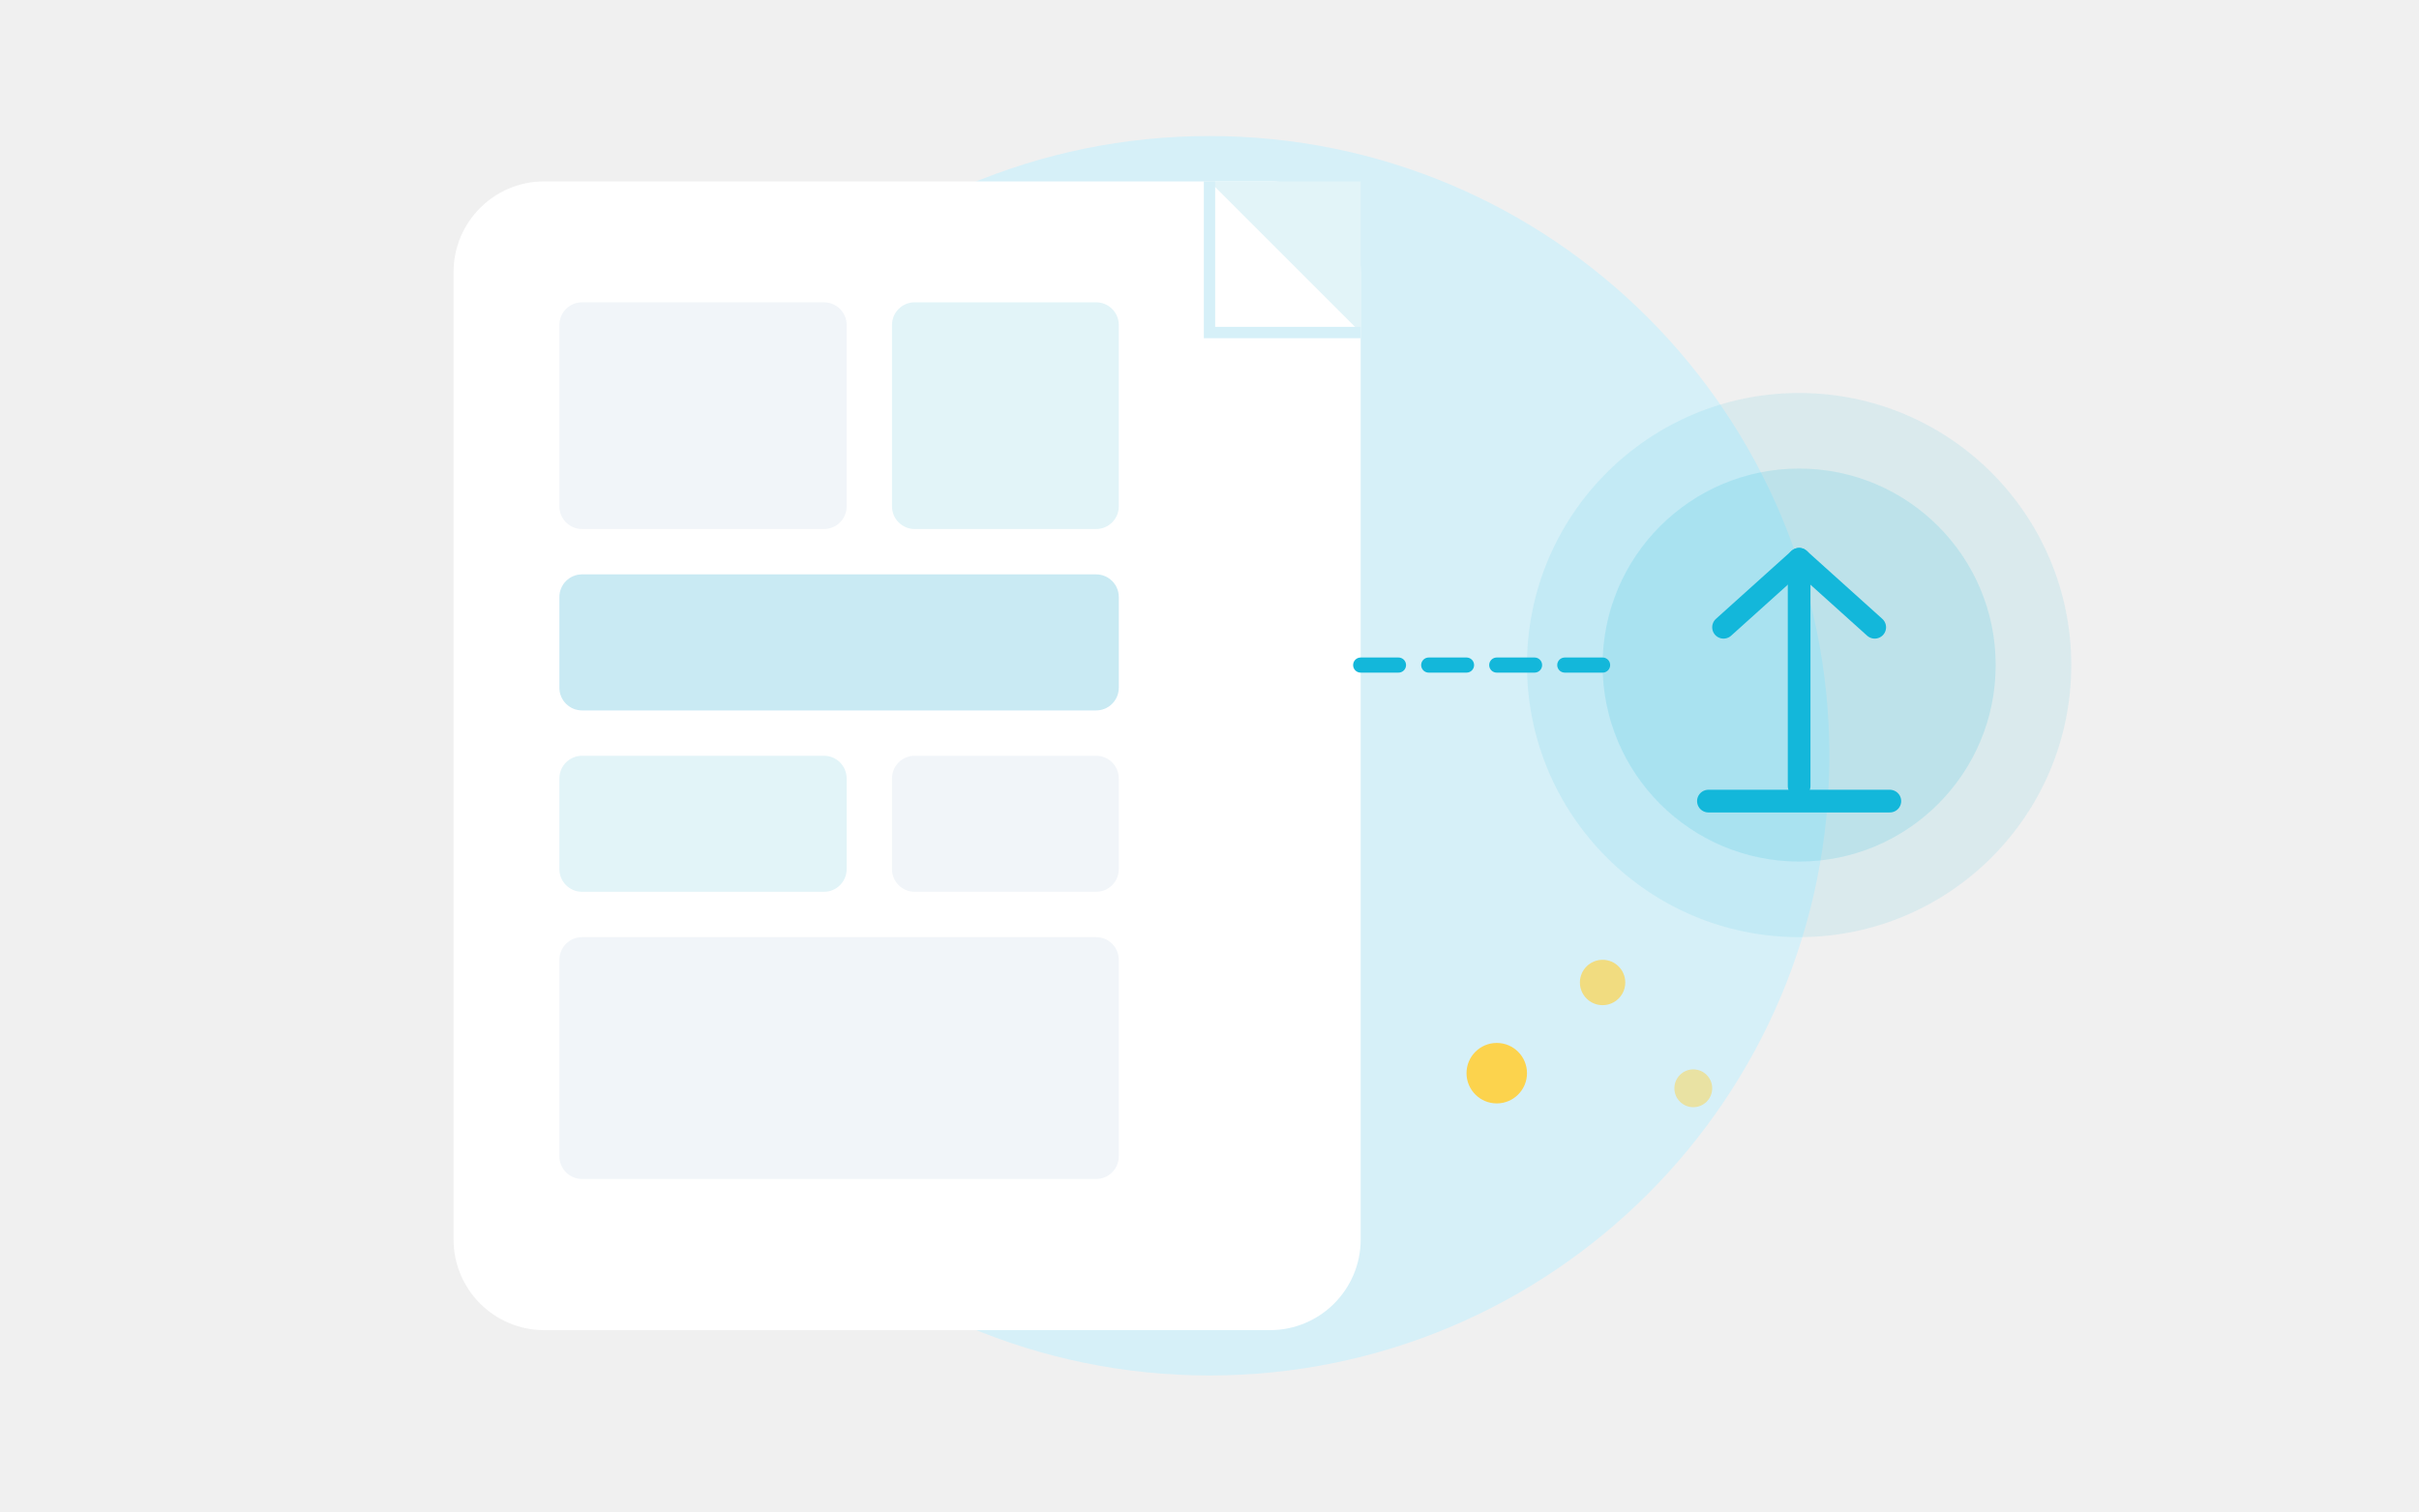
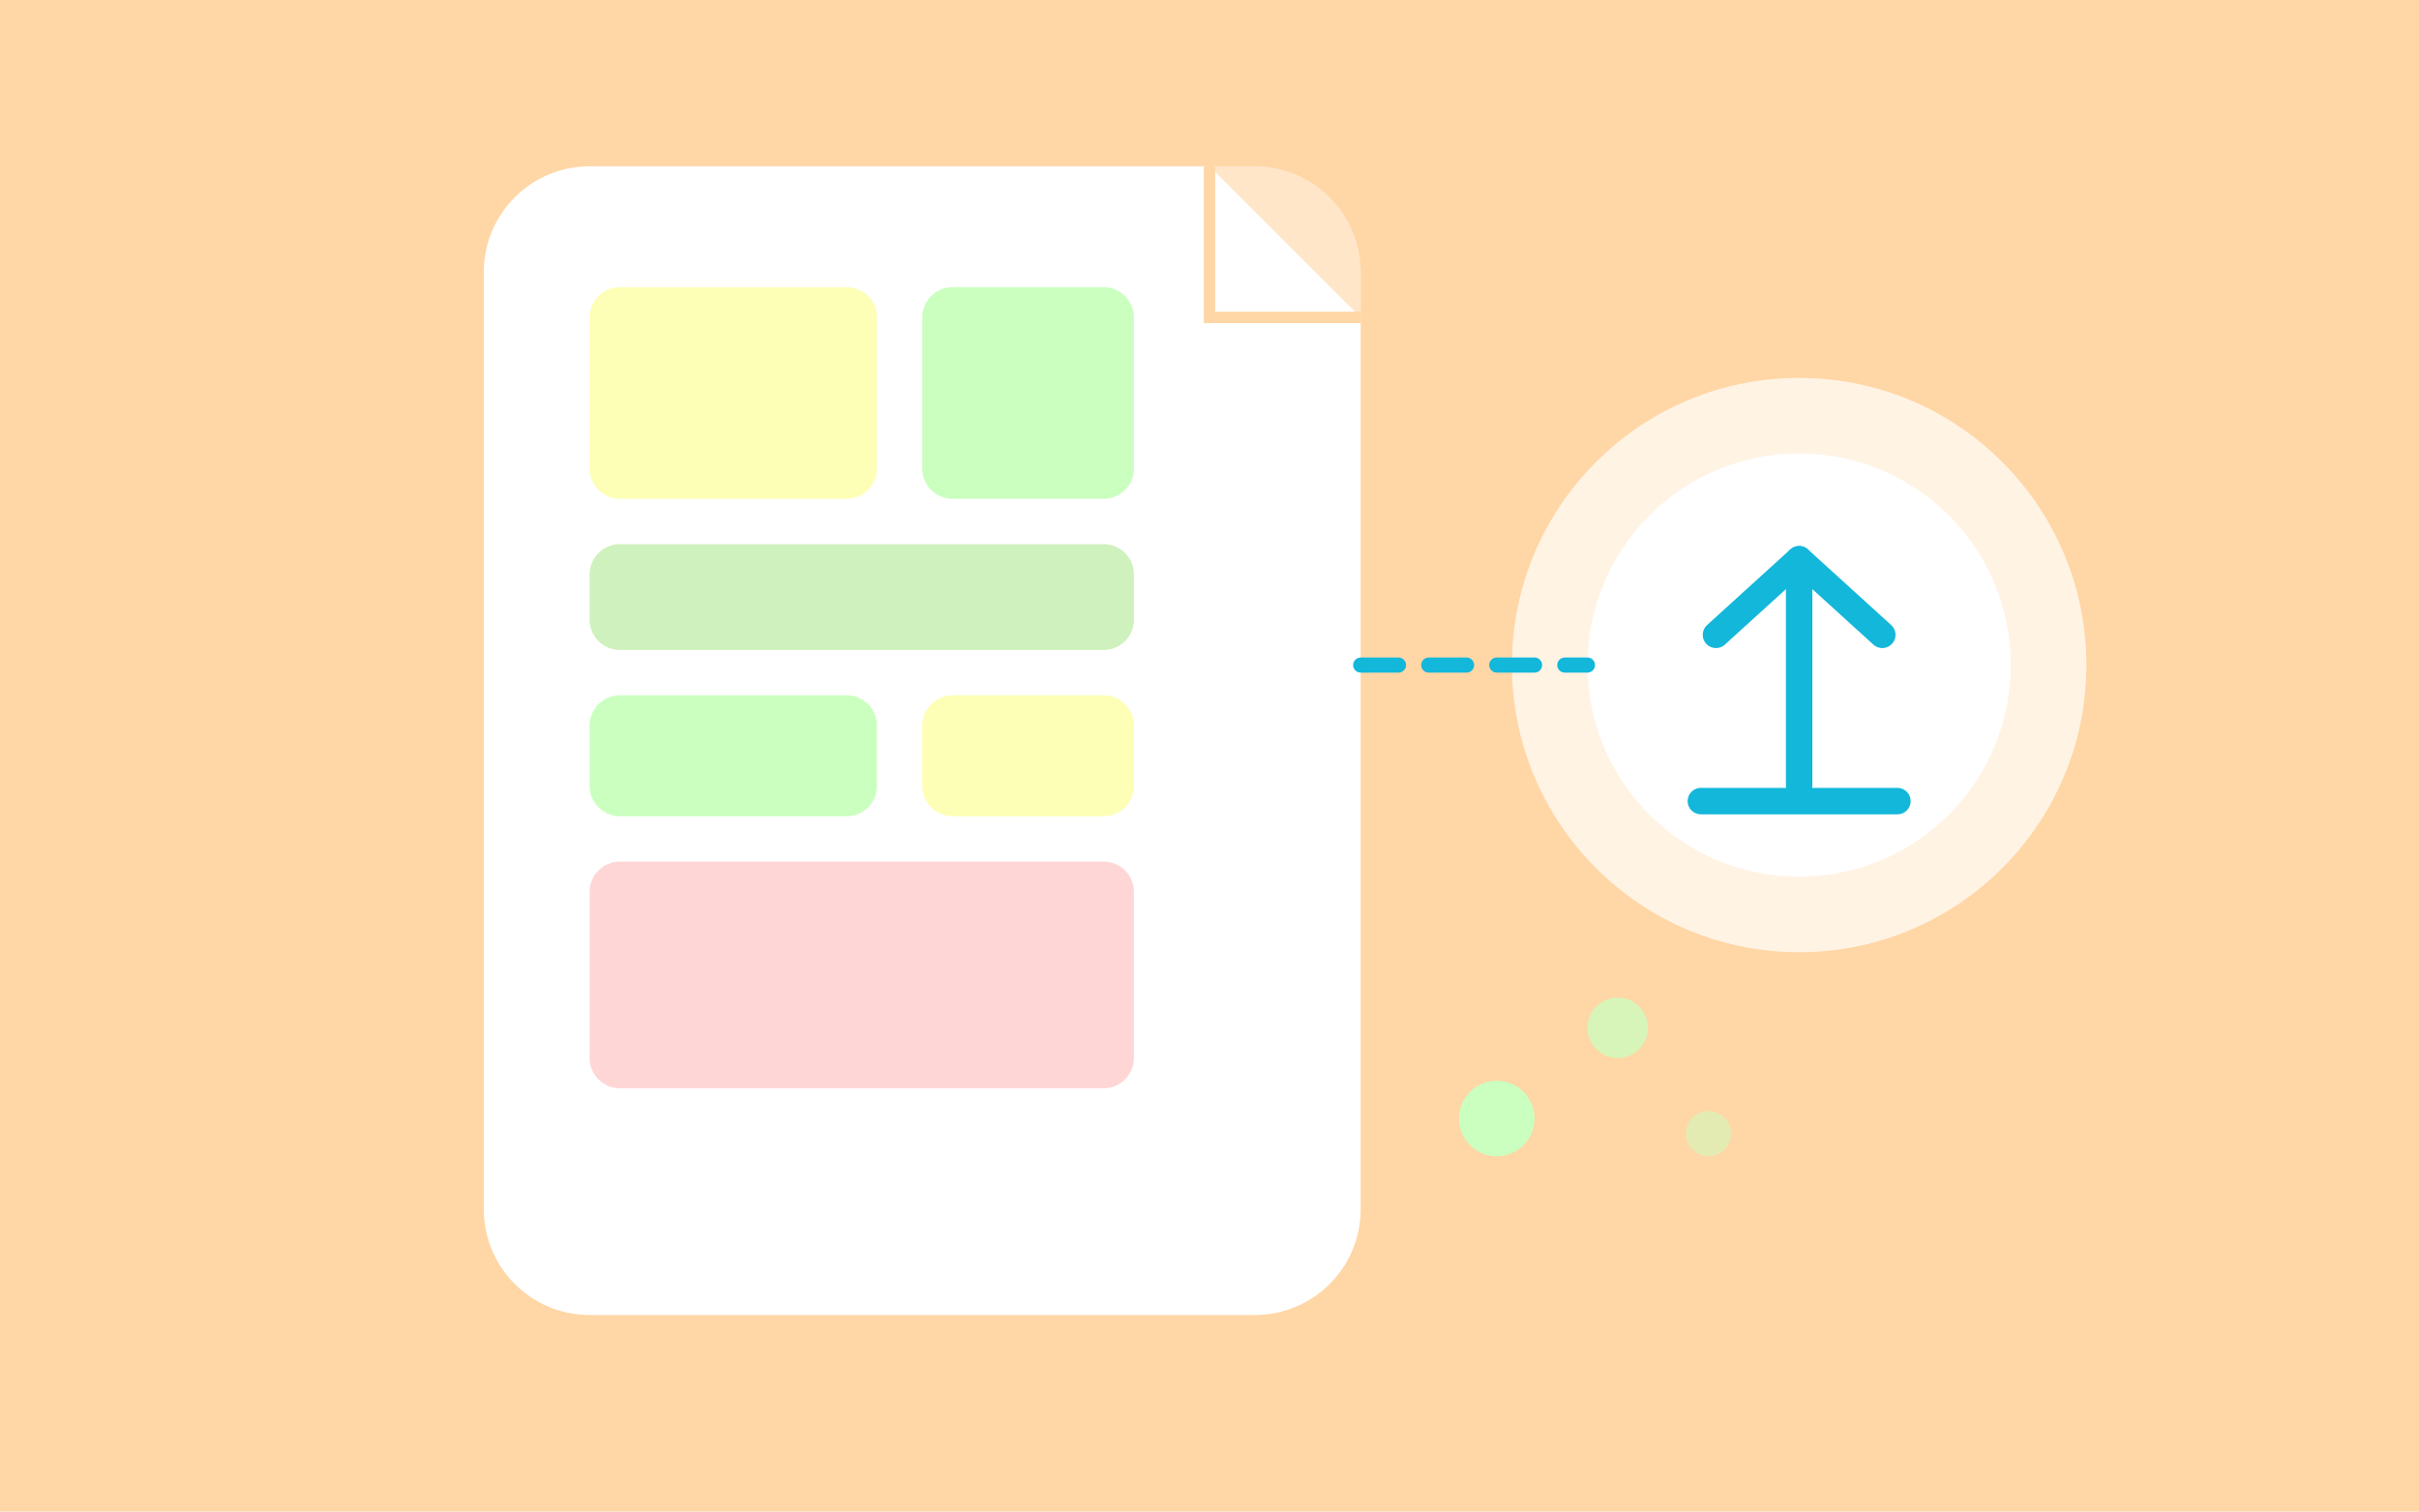
<svg xmlns="http://www.w3.org/2000/svg" viewBox="0 0 320 200" fill="none">
-   <circle cx="160" cy="100" r="82" fill="#D6F0F8" />
-   <rect x="60" y="24" width="120" height="152" rx="12" fill="white" />
-   <path d="M160 24 L180 24 L180 44 Z" fill="#E2F4F8" />
-   <path d="M160 24 L160 44 L180 44" stroke="#D6F0F8" stroke-width="1.5" fill="none" />
-   <rect x="74" y="40" width="38" height="30" rx="3" fill="#F1F5F9" />
-   <rect x="118" y="40" width="30" height="30" rx="3" fill="#E2F4F8" />
-   <rect x="74" y="76" width="74" height="18" rx="3" fill="#F1F5F9" />
-   <rect x="74" y="100" width="38" height="18" rx="3" fill="#E2F4F8" />
-   <rect x="118" y="100" width="30" height="18" rx="3" fill="#F1F5F9" />
-   <rect x="74" y="124" width="74" height="32" rx="3" fill="#F1F5F9" />
-   <rect x="74" y="76" width="74" height="18" rx="3" fill="#13B7DA" opacity="0.18" />
-   <circle cx="238" cy="88" r="36" fill="#13B7DA" opacity="0.1" />
-   <circle cx="238" cy="88" r="26" fill="#13B7DA" opacity="0.15" />
-   <path d="M238 104 L238 74" stroke="#13B7DA" stroke-width="3" stroke-linecap="round" />
-   <path d="M228 83 L238 74 L248 83" stroke="#13B7DA" stroke-width="3" stroke-linecap="round" stroke-linejoin="round" fill="none" />
-   <line x1="226" y1="106" x2="250" y2="106" stroke="#13B7DA" stroke-width="3" stroke-linecap="round" />
-   <path d="M180 88 Q208 88 212 88" stroke="#13B7DA" stroke-width="2" stroke-dasharray="5,4" stroke-linecap="round" fill="none" />
-   <circle cx="198" cy="142" r="4" fill="#FCD34D" />
-   <circle cx="212" cy="130" r="3" fill="#FCD34D" opacity="0.7" />
-   <circle cx="224" cy="144" r="2.5" fill="#FCD34D" opacity="0.5" />
+   <rect width="320" height="200" rx="0" fill="#FFD6A5" />
+   <rect x="64" y="22" width="116" height="152" rx="14" fill="white" />
+   <path d="M160 22 L180 22 L180 42 Z" fill="#FFD6A5" opacity="0.6" />
+   <path d="M160 22 L160 42 L180 42" stroke="#FFD6A5" stroke-width="1.5" fill="none" />
+   <rect x="78" y="38" width="38" height="28" rx="4" fill="#FDFFB6" />
+   <rect x="122" y="38" width="28" height="28" rx="4" fill="#CAFFBF" />
+   <rect x="78" y="72" width="72" height="14" rx="4" fill="#FDFFB6" />
+   <rect x="78" y="92" width="38" height="16" rx="4" fill="#CAFFBF" />
+   <rect x="122" y="92" width="28" height="16" rx="4" fill="#FDFFB6" />
+   <rect x="78" y="114" width="72" height="30" rx="4" fill="#FFADAD" opacity="0.5" />
+   <rect x="78" y="72" width="72" height="14" rx="4" fill="#13B7DA" opacity="0.2" />
+   <circle cx="238" cy="88" r="38" fill="white" opacity="0.7" />
+   <circle cx="238" cy="88" r="28" fill="white" />
+   <path d="M238 104 L238 74" stroke="#13B7DA" stroke-width="3.5" stroke-linecap="round" />
+   <path d="M227 84 L238 74 L249 84" stroke="#13B7DA" stroke-width="3.5" stroke-linecap="round" stroke-linejoin="round" fill="none" />
+   <line x1="225" y1="106" x2="251" y2="106" stroke="#13B7DA" stroke-width="3.5" stroke-linecap="round" />
+   <path d="M180 88 Q208 88 210 88" stroke="#13B7DA" stroke-width="2" stroke-dasharray="5,4" stroke-linecap="round" fill="none" />
+   <circle cx="198" cy="148" r="5" fill="#CAFFBF" />
+   <circle cx="214" cy="136" r="4" fill="#CAFFBF" opacity="0.75" />
+   <circle cx="226" cy="150" r="3" fill="#CAFFBF" opacity="0.5" />
</svg>
